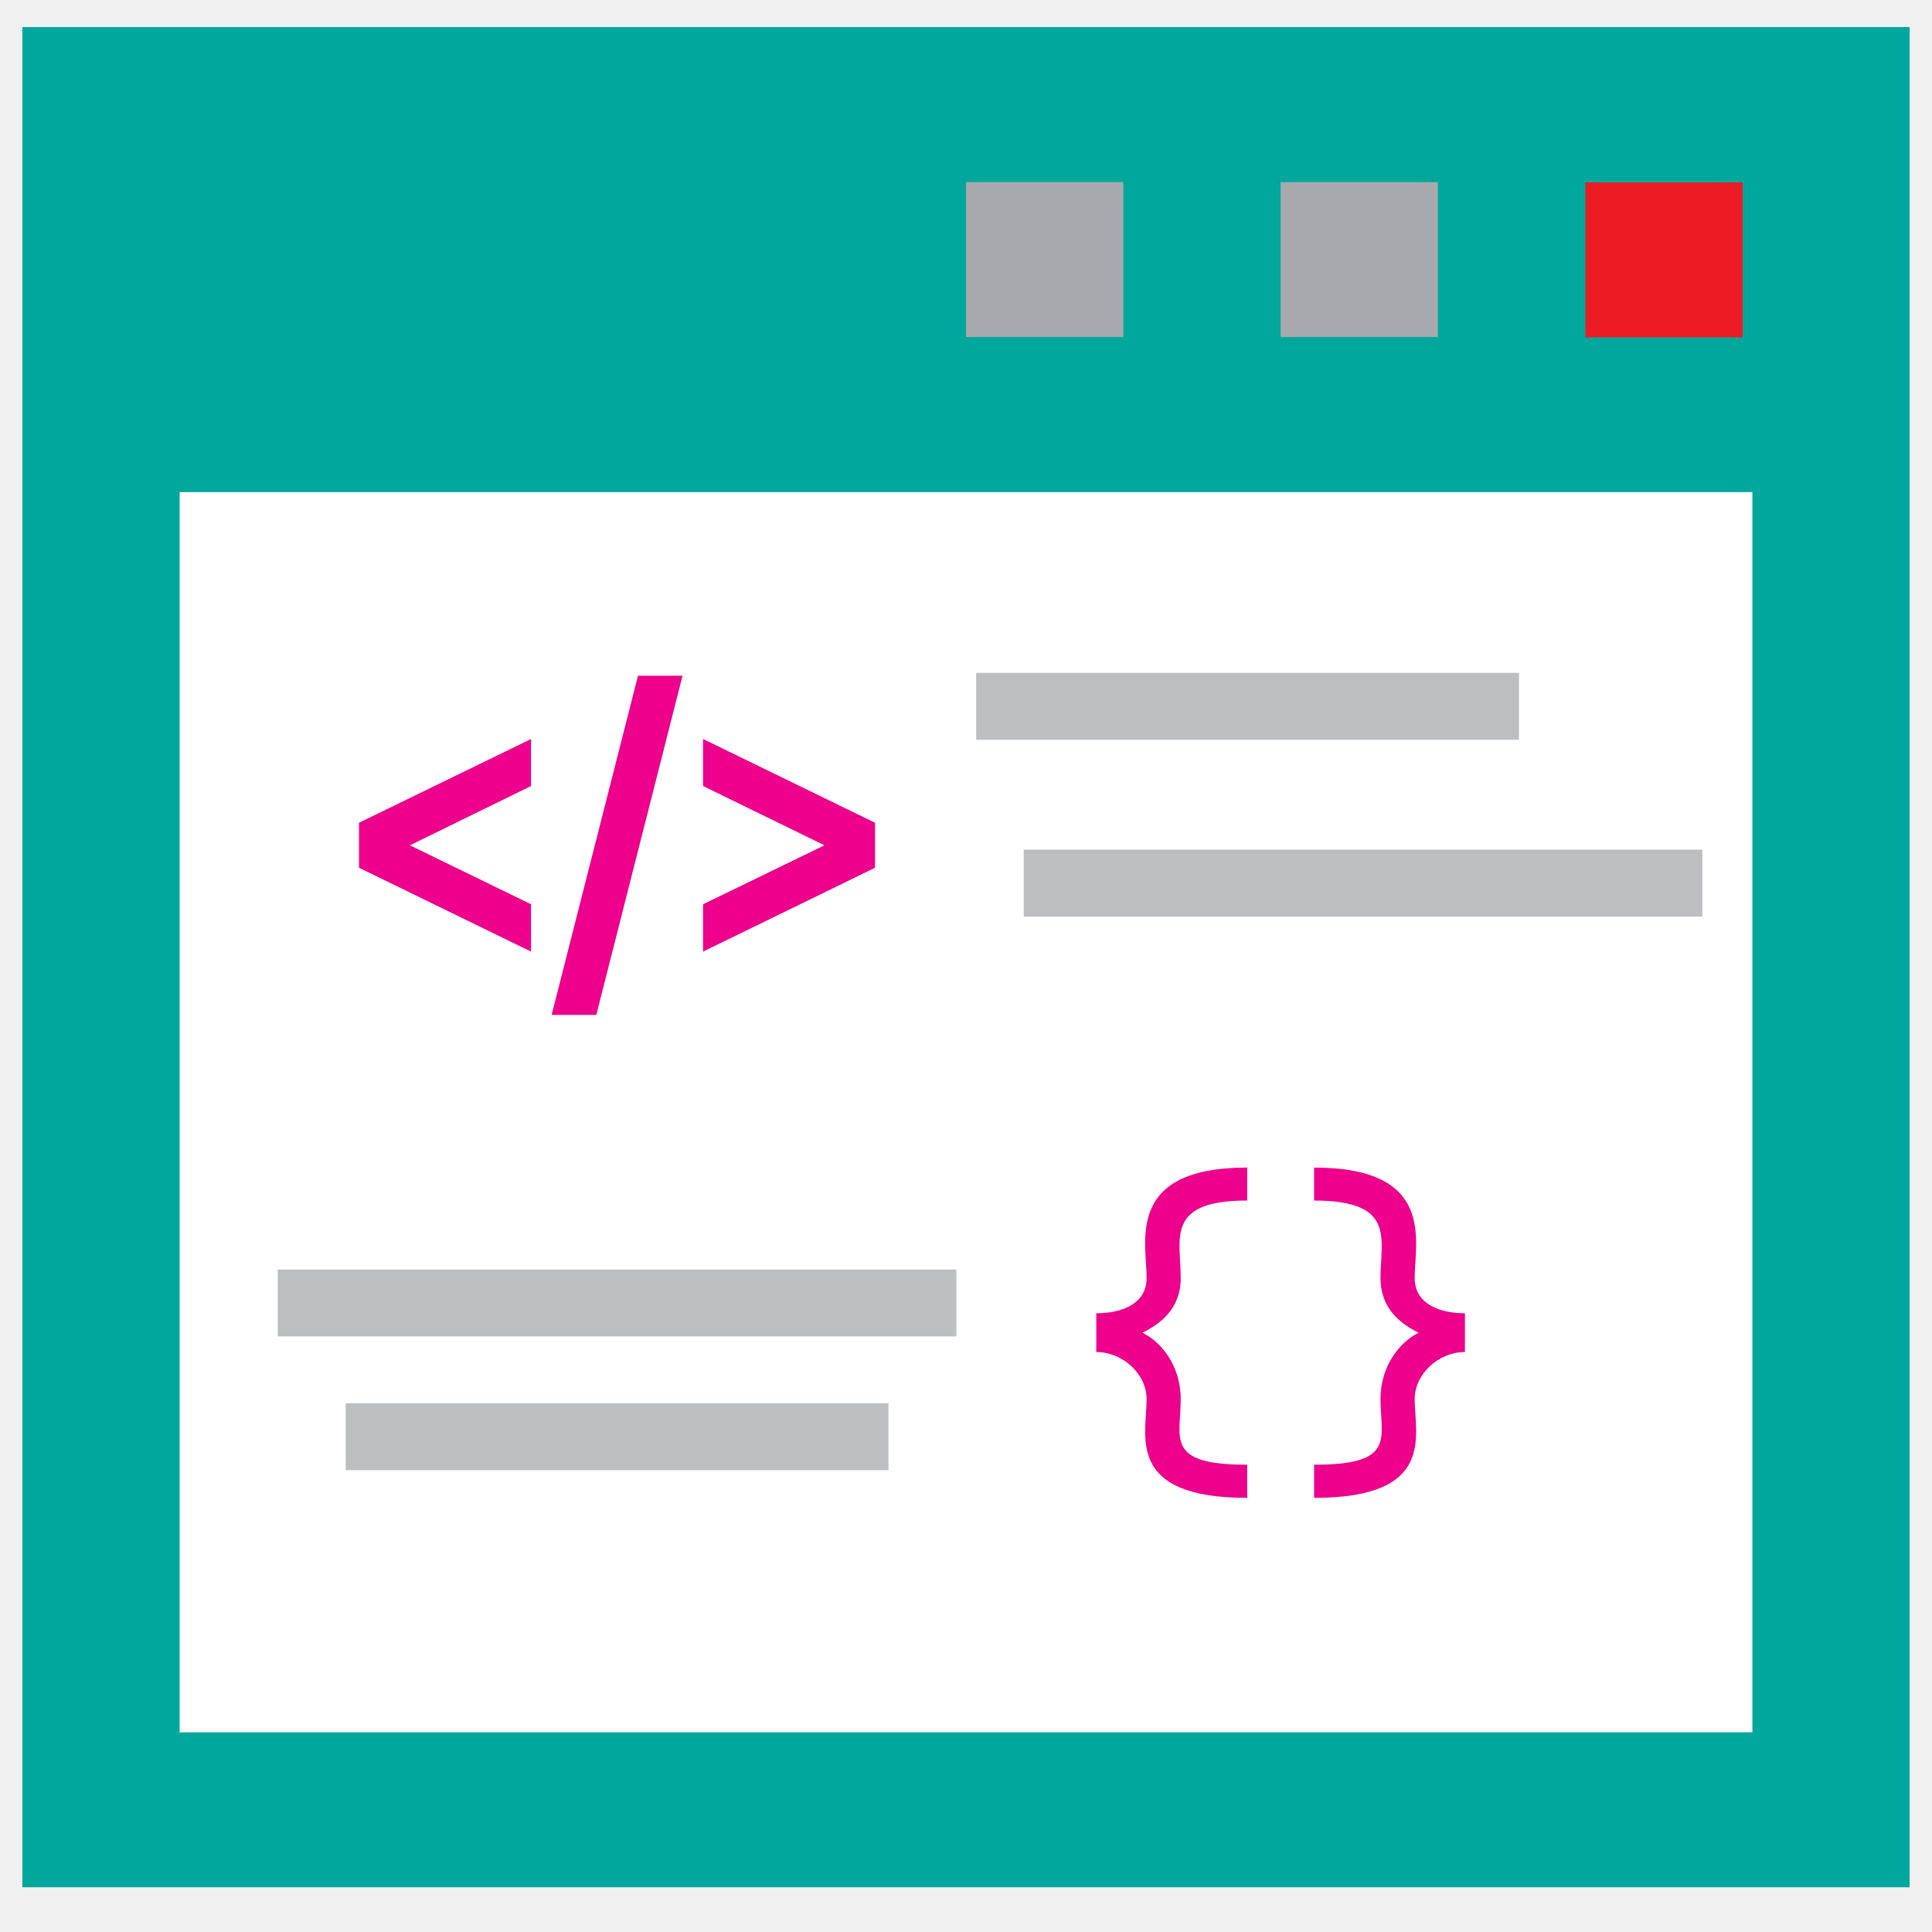
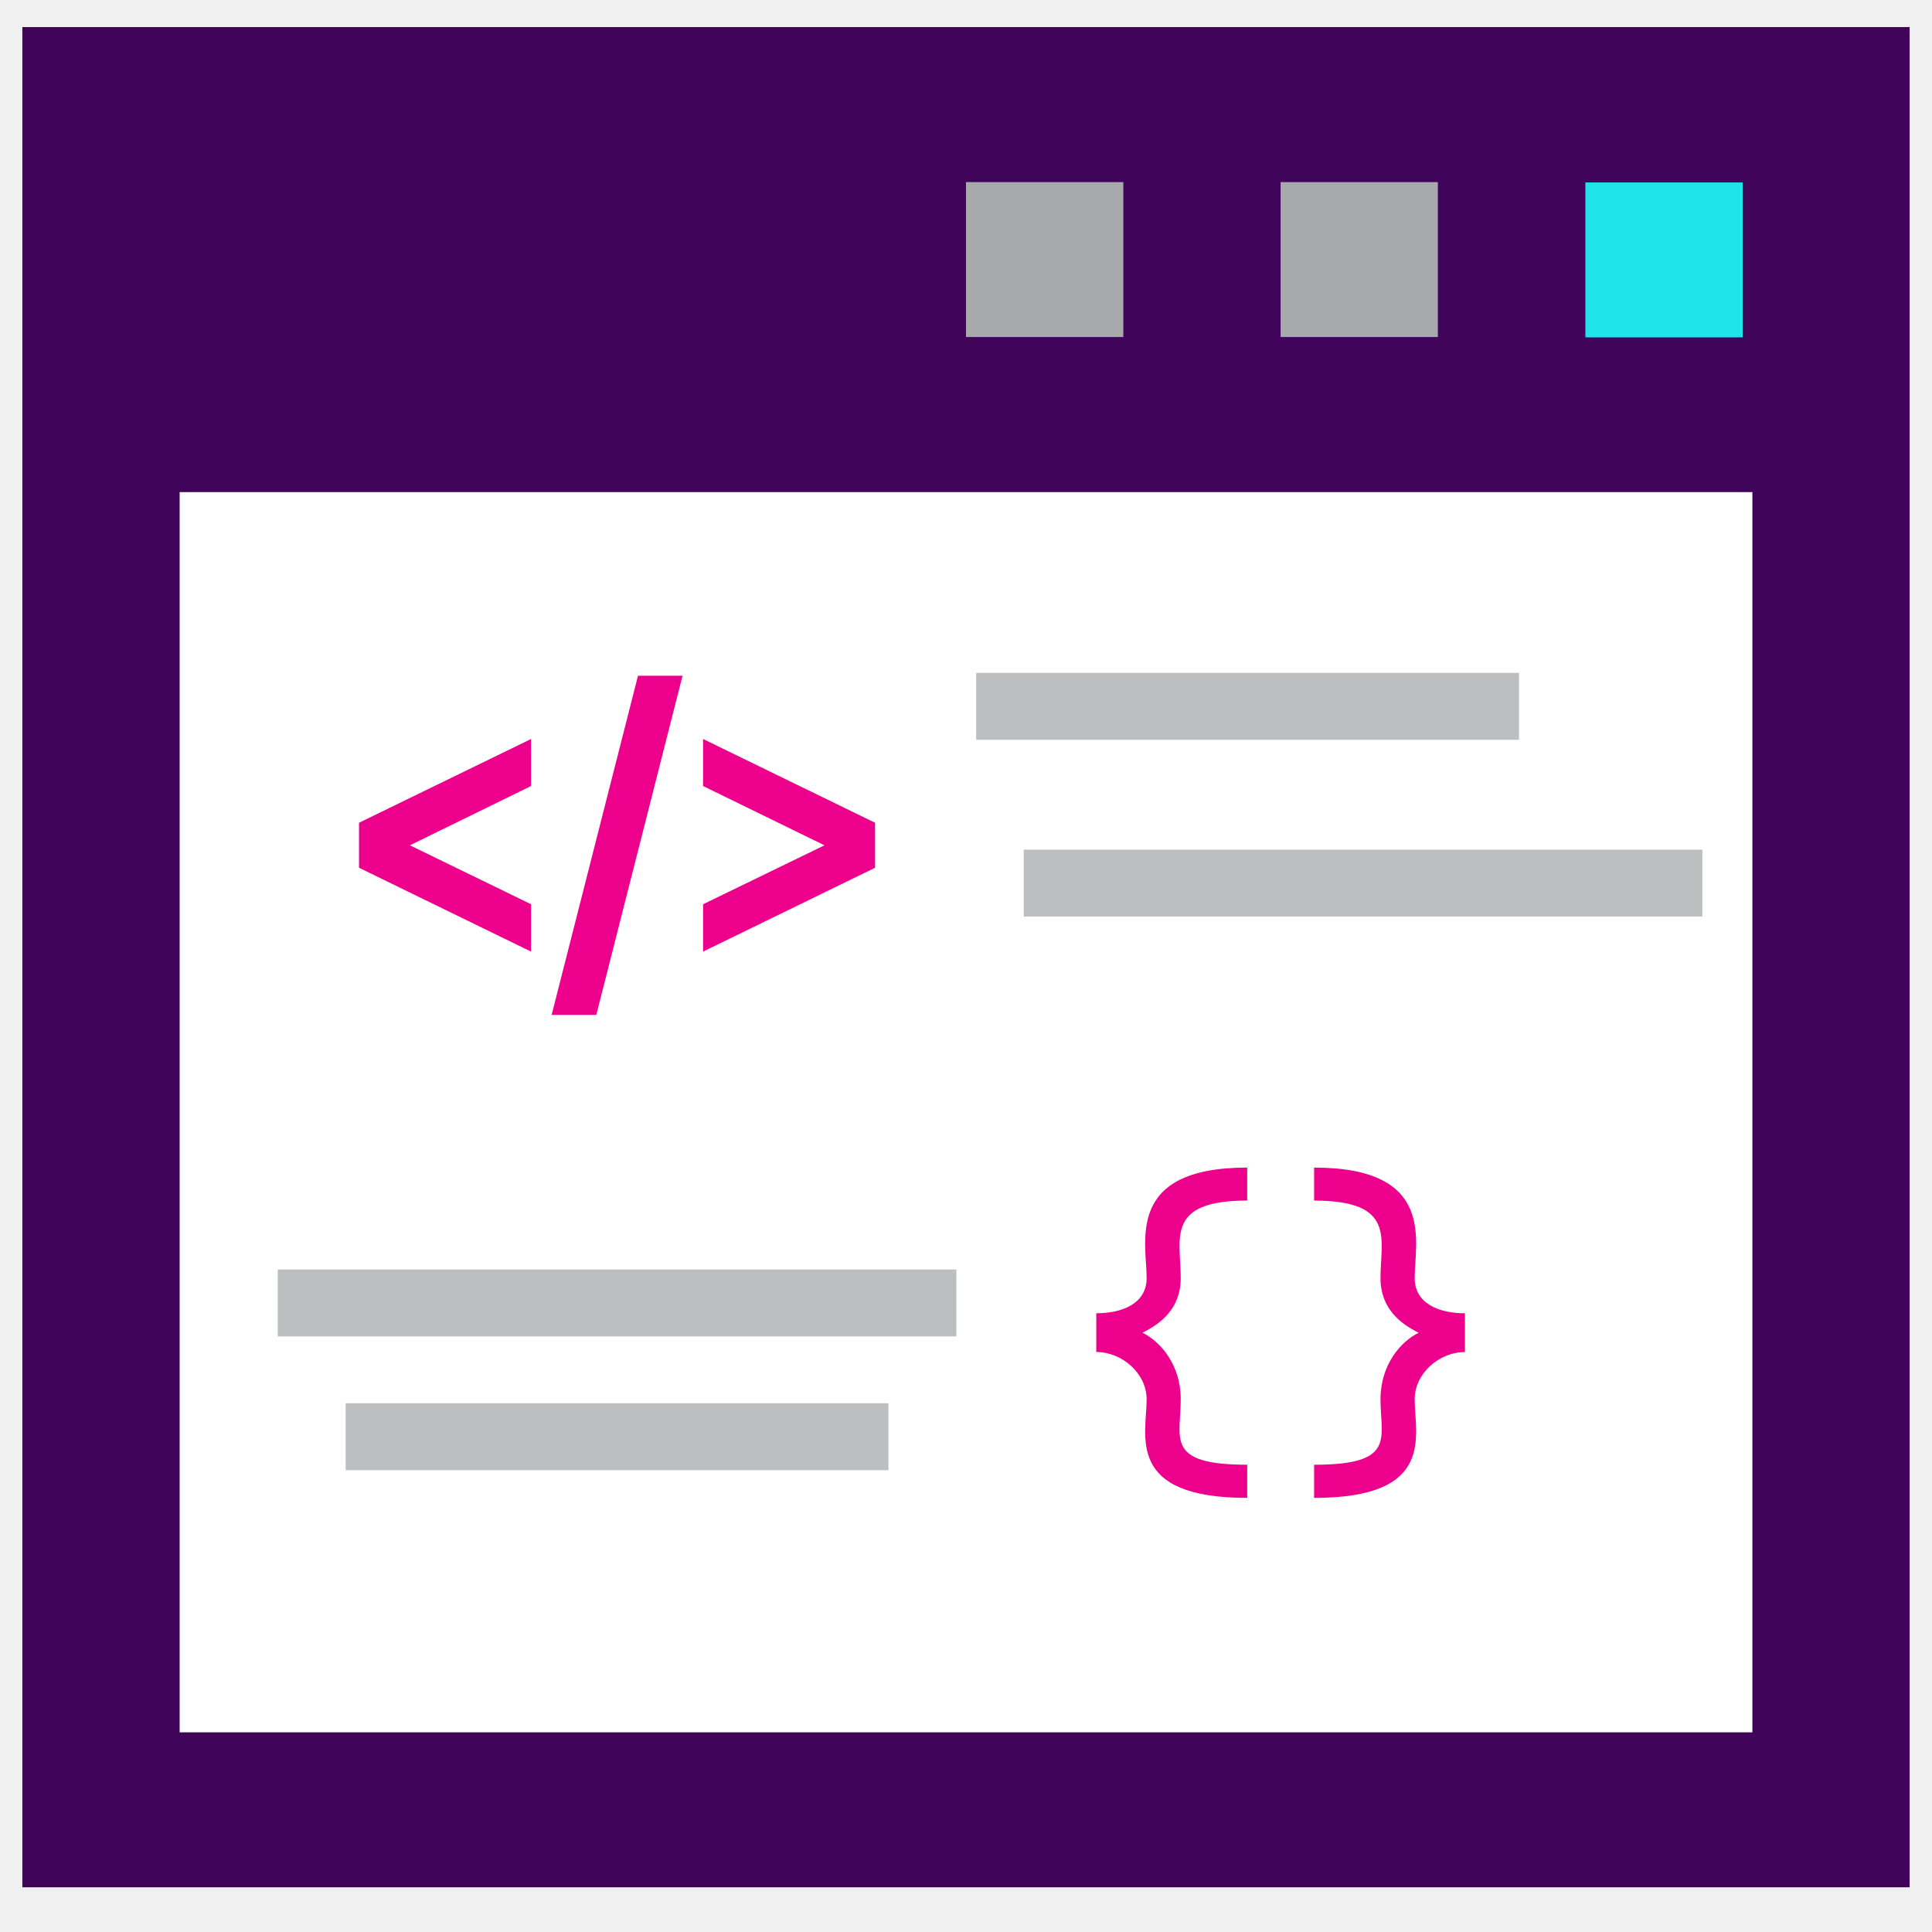
- <svg xmlns="http://www.w3.org/2000/svg" version="1.1" id="Layer_1" x="0px" y="0px" width="144px" height="144px" viewBox="0 0 144 144" style="enable-background:new 0 0 144 144;" xml:space="preserve">
-   <rect x="1.666" y="2.018" style="fill:#00A79D;" width="140.667" height="138.649" />
-   <rect x="95.449" y="13.573" style="fill:#A7A9AC;" width="11.72" height="11.547" />
-   <rect x="72" y="13.573" style="fill:#A7A9AC;" width="11.726" height="11.547" />
-   <rect x="13.39" y="36.679" style="fill:#FFFFFF;" width="117.224" height="92.438" />
-   <rect x="118.165" y="13.598" style="fill:#ED1C24;" width="11.722" height="11.547" />
-   <path style="fill:#EC008C;" d="M65.221,61.323v3.354l-12.819,6.25v-3.529l9.05-4.394l-9.05-4.419v-3.504L65.221,61.323z   M39.582,67.398l-9.033-4.394l9.033-4.419v-3.504l-12.823,6.242v3.354l12.823,6.25V67.398z M50.872,50.364h-3.319l-6.437,25.281  h3.328L50.872,50.364z" />
-   <path style="fill:#EC008C;" d="M109.189,97.884v2.889c-1.953,0-3.748,1.62-3.748,3.518c0,2.689,1.602,7.352-7.496,7.352v-2.47  c6.144,0,4.95-1.96,4.95-4.882c0-2.577,1.518-4.31,2.844-4.956c-1.326-0.663-2.844-1.777-2.844-4.073  c0-2.926,1.182-5.779-4.95-5.779v-2.459c9.105,0,7.496,5.536,7.496,8.238C105.441,97.15,107.236,97.884,109.189,97.884z   M85.463,95.261c0-2.702-1.615-8.238,7.496-8.238v2.459c-6.132-0.004-4.955,2.85-4.955,5.779c0,2.296-1.521,3.41-2.853,4.073  c1.331,0.646,2.853,2.379,2.853,4.956c0,2.922-1.194,4.882,4.955,4.882v2.47c-9.103,0-7.496-4.662-7.496-7.352  c0-1.897-1.8-3.518-3.753-3.518v-2.889C83.663,97.884,85.463,97.15,85.463,95.261z" />
-   <rect x="20.7" y="94.622" style="fill:#BCBEC0;" width="50.582" height="4.985" />
-   <rect x="25.764" y="104.589" style="fill:#BCBEC0;" width="40.458" height="4.989" />
-   <rect x="76.302" y="63.327" style="fill:#BCBEC0;" width="50.581" height="4.987" />
-   <rect x="72.759" y="50.152" style="fill:#BCBEC0;" width="40.459" height="4.986" />
+ <svg xmlns="http://www.w3.org/2000/svg" version="1.1" id="Layer_1" x="0px" y="0px" width="144px" height="144px" viewBox="0 0 144 144" enable-background="new 0 0 144 144" xml:space="preserve">
+   <rect x="1.666" y="2.018" fill="#40045B" width="140.667" height="138.649" />
+   <rect x="95.449" y="13.573" fill="#A7A9AC" width="11.72" height="11.547" />
+   <rect x="72" y="13.573" fill="#A7A9AC" width="11.727" height="11.547" />
+   <rect x="13.39" y="36.679" fill="#FFFFFF" width="117.223" height="92.438" />
+   <rect x="118.165" y="13.598" fill="#1FE5EA" width="11.722" height="11.547" />
+   <path fill="#EC008C" d="M65.221,61.323v3.354l-12.819,6.25v-3.529l9.05-4.394l-9.05-4.419v-3.504L65.221,61.323z M39.582,67.398  l-9.033-4.394l9.033-4.419v-3.504l-12.823,6.242v3.354l12.823,6.25V67.398z M50.872,50.364h-3.319l-6.437,25.28h3.328L50.872,50.364  z" />
+   <path fill="#EC008C" d="M109.189,97.884v2.89c-1.953,0-3.748,1.619-3.748,3.518c0,2.689,1.602,7.352-7.496,7.352v-2.47  c6.144,0,4.949-1.96,4.949-4.882c0-2.577,1.519-4.311,2.844-4.956c-1.325-0.663-2.844-1.776-2.844-4.073  c0-2.926,1.183-5.779-4.949-5.779v-2.459c9.104,0,7.496,5.537,7.496,8.238C105.441,97.15,107.236,97.884,109.189,97.884z   M85.463,95.261c0-2.702-1.615-8.237,7.496-8.237v2.459c-6.132-0.004-4.955,2.85-4.955,5.778c0,2.296-1.521,3.41-2.854,4.073  c1.332,0.646,2.854,2.379,2.854,4.956c0,2.922-1.193,4.882,4.955,4.882v2.471c-9.104,0-7.496-4.662-7.496-7.353  c0-1.897-1.8-3.519-3.753-3.519v-2.889C83.663,97.884,85.463,97.15,85.463,95.261z" />
+   <rect x="20.7" y="94.622" fill="#BCBEC0" width="50.582" height="4.985" />
+   <rect x="25.764" y="104.589" fill="#BCBEC0" width="40.458" height="4.989" />
+   <rect x="76.302" y="63.327" fill="#BCBEC0" width="50.581" height="4.987" />
+   <rect x="72.759" y="50.152" fill="#BCBEC0" width="40.459" height="4.986" />
</svg>
